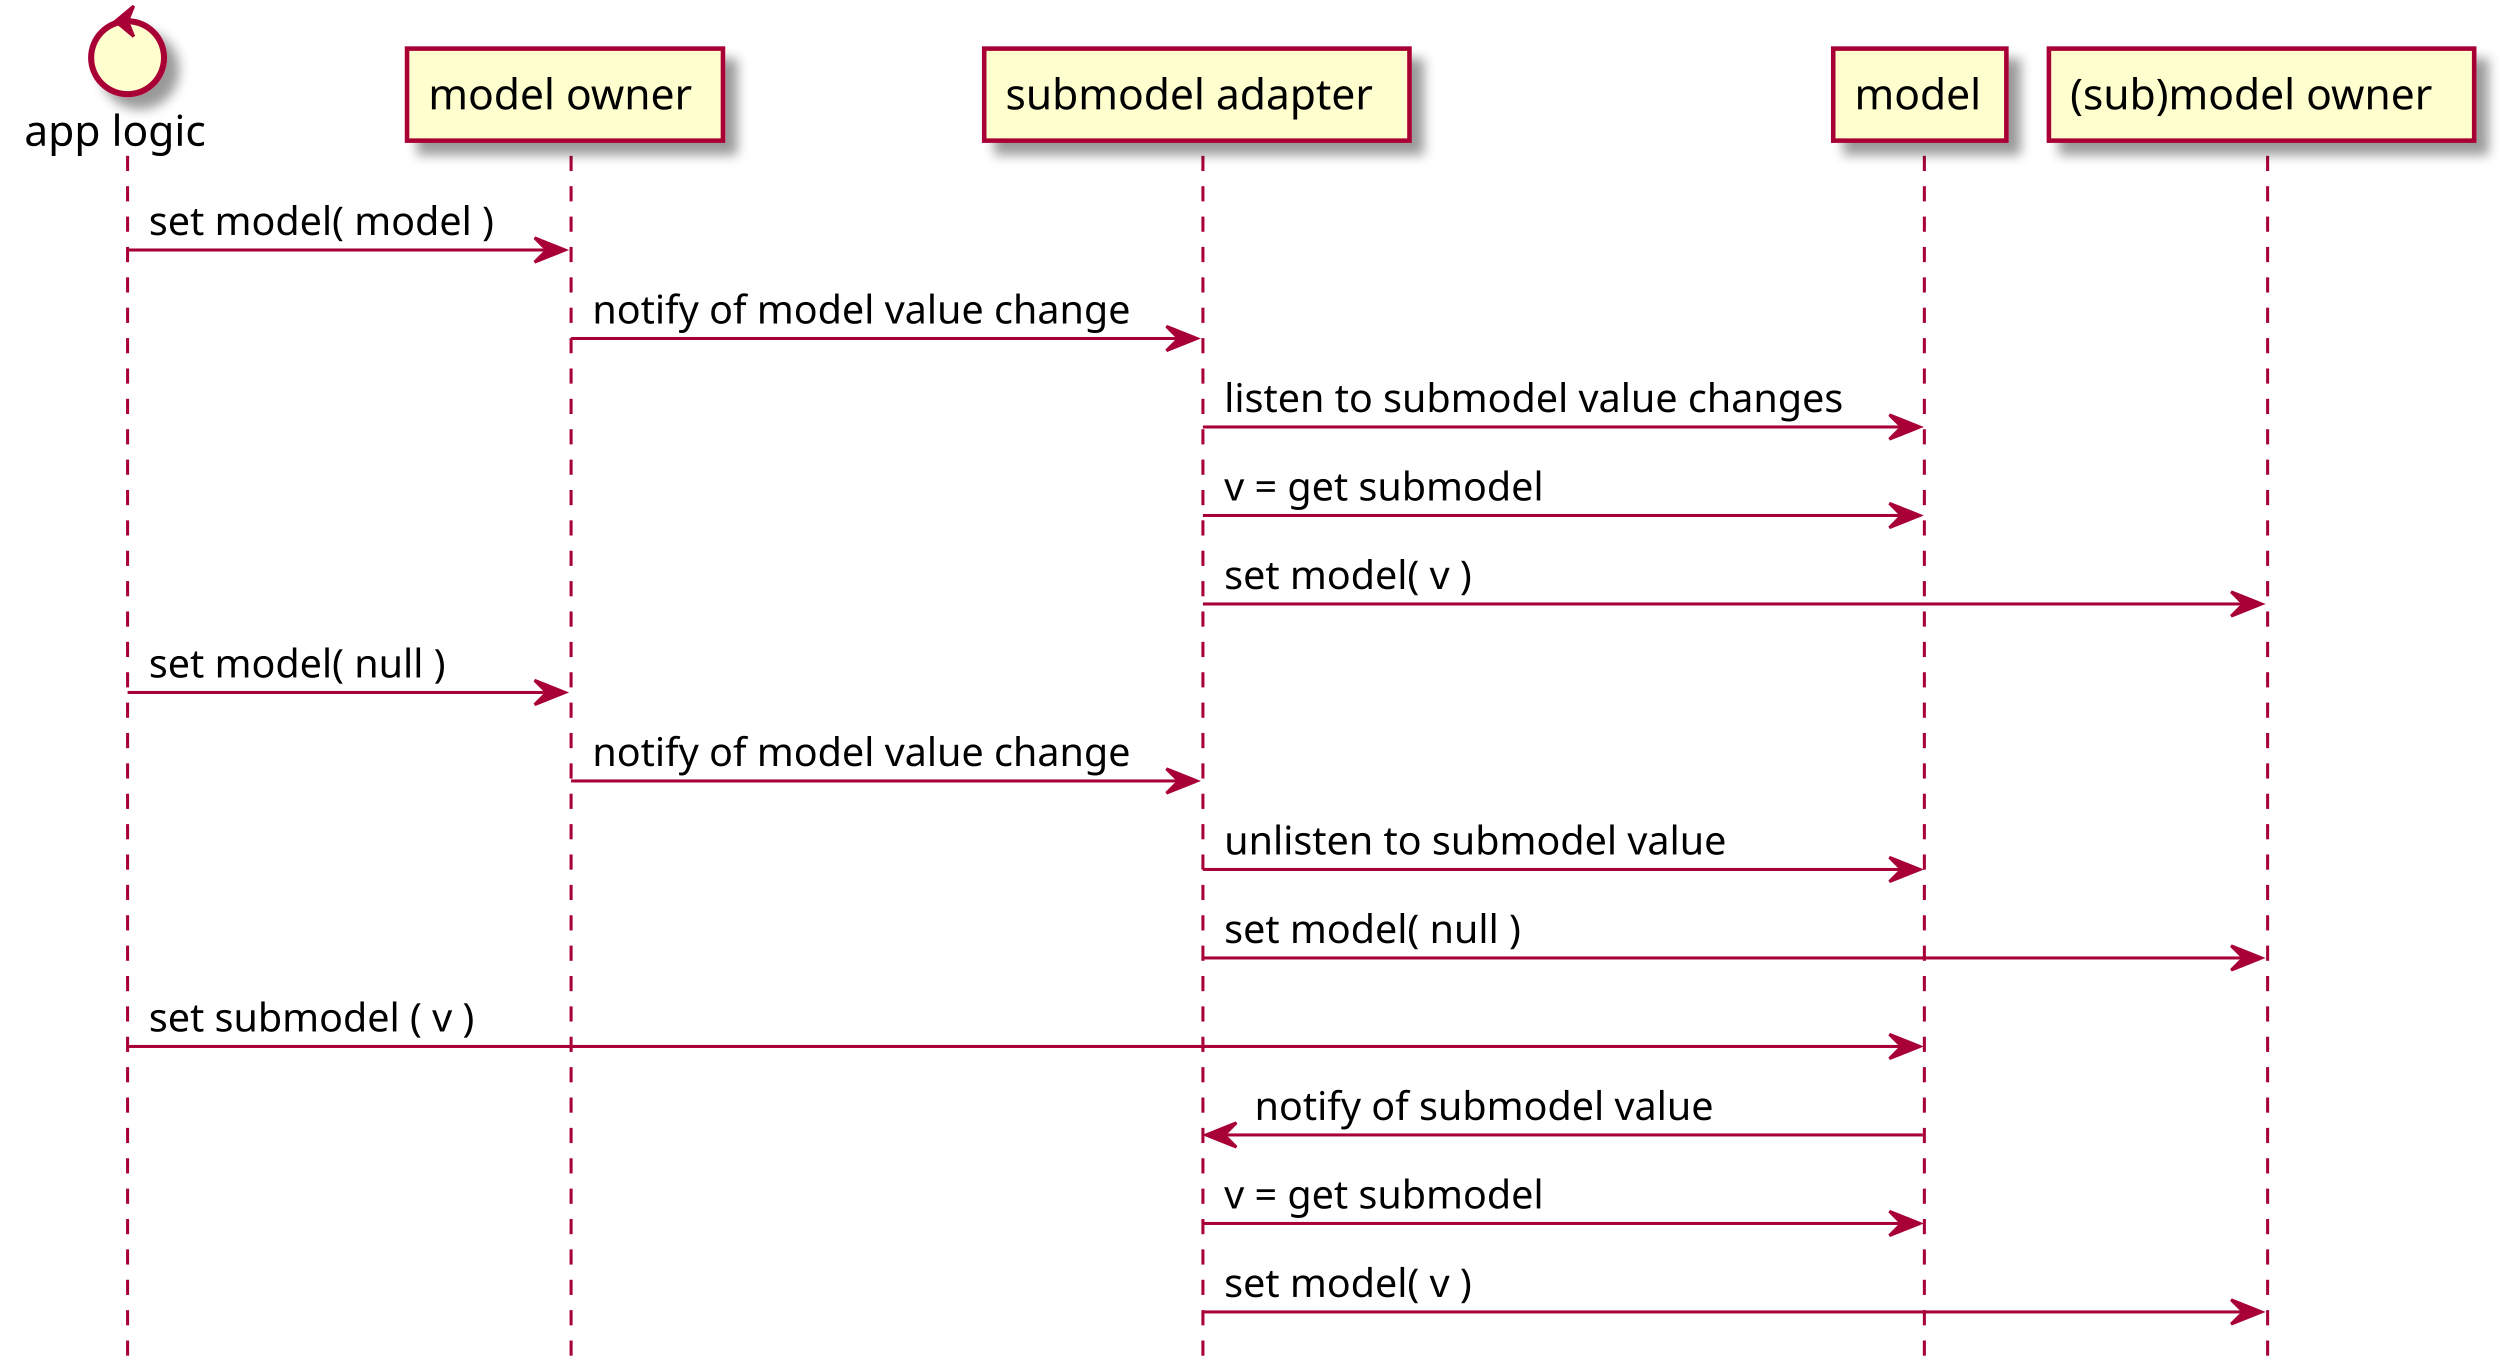
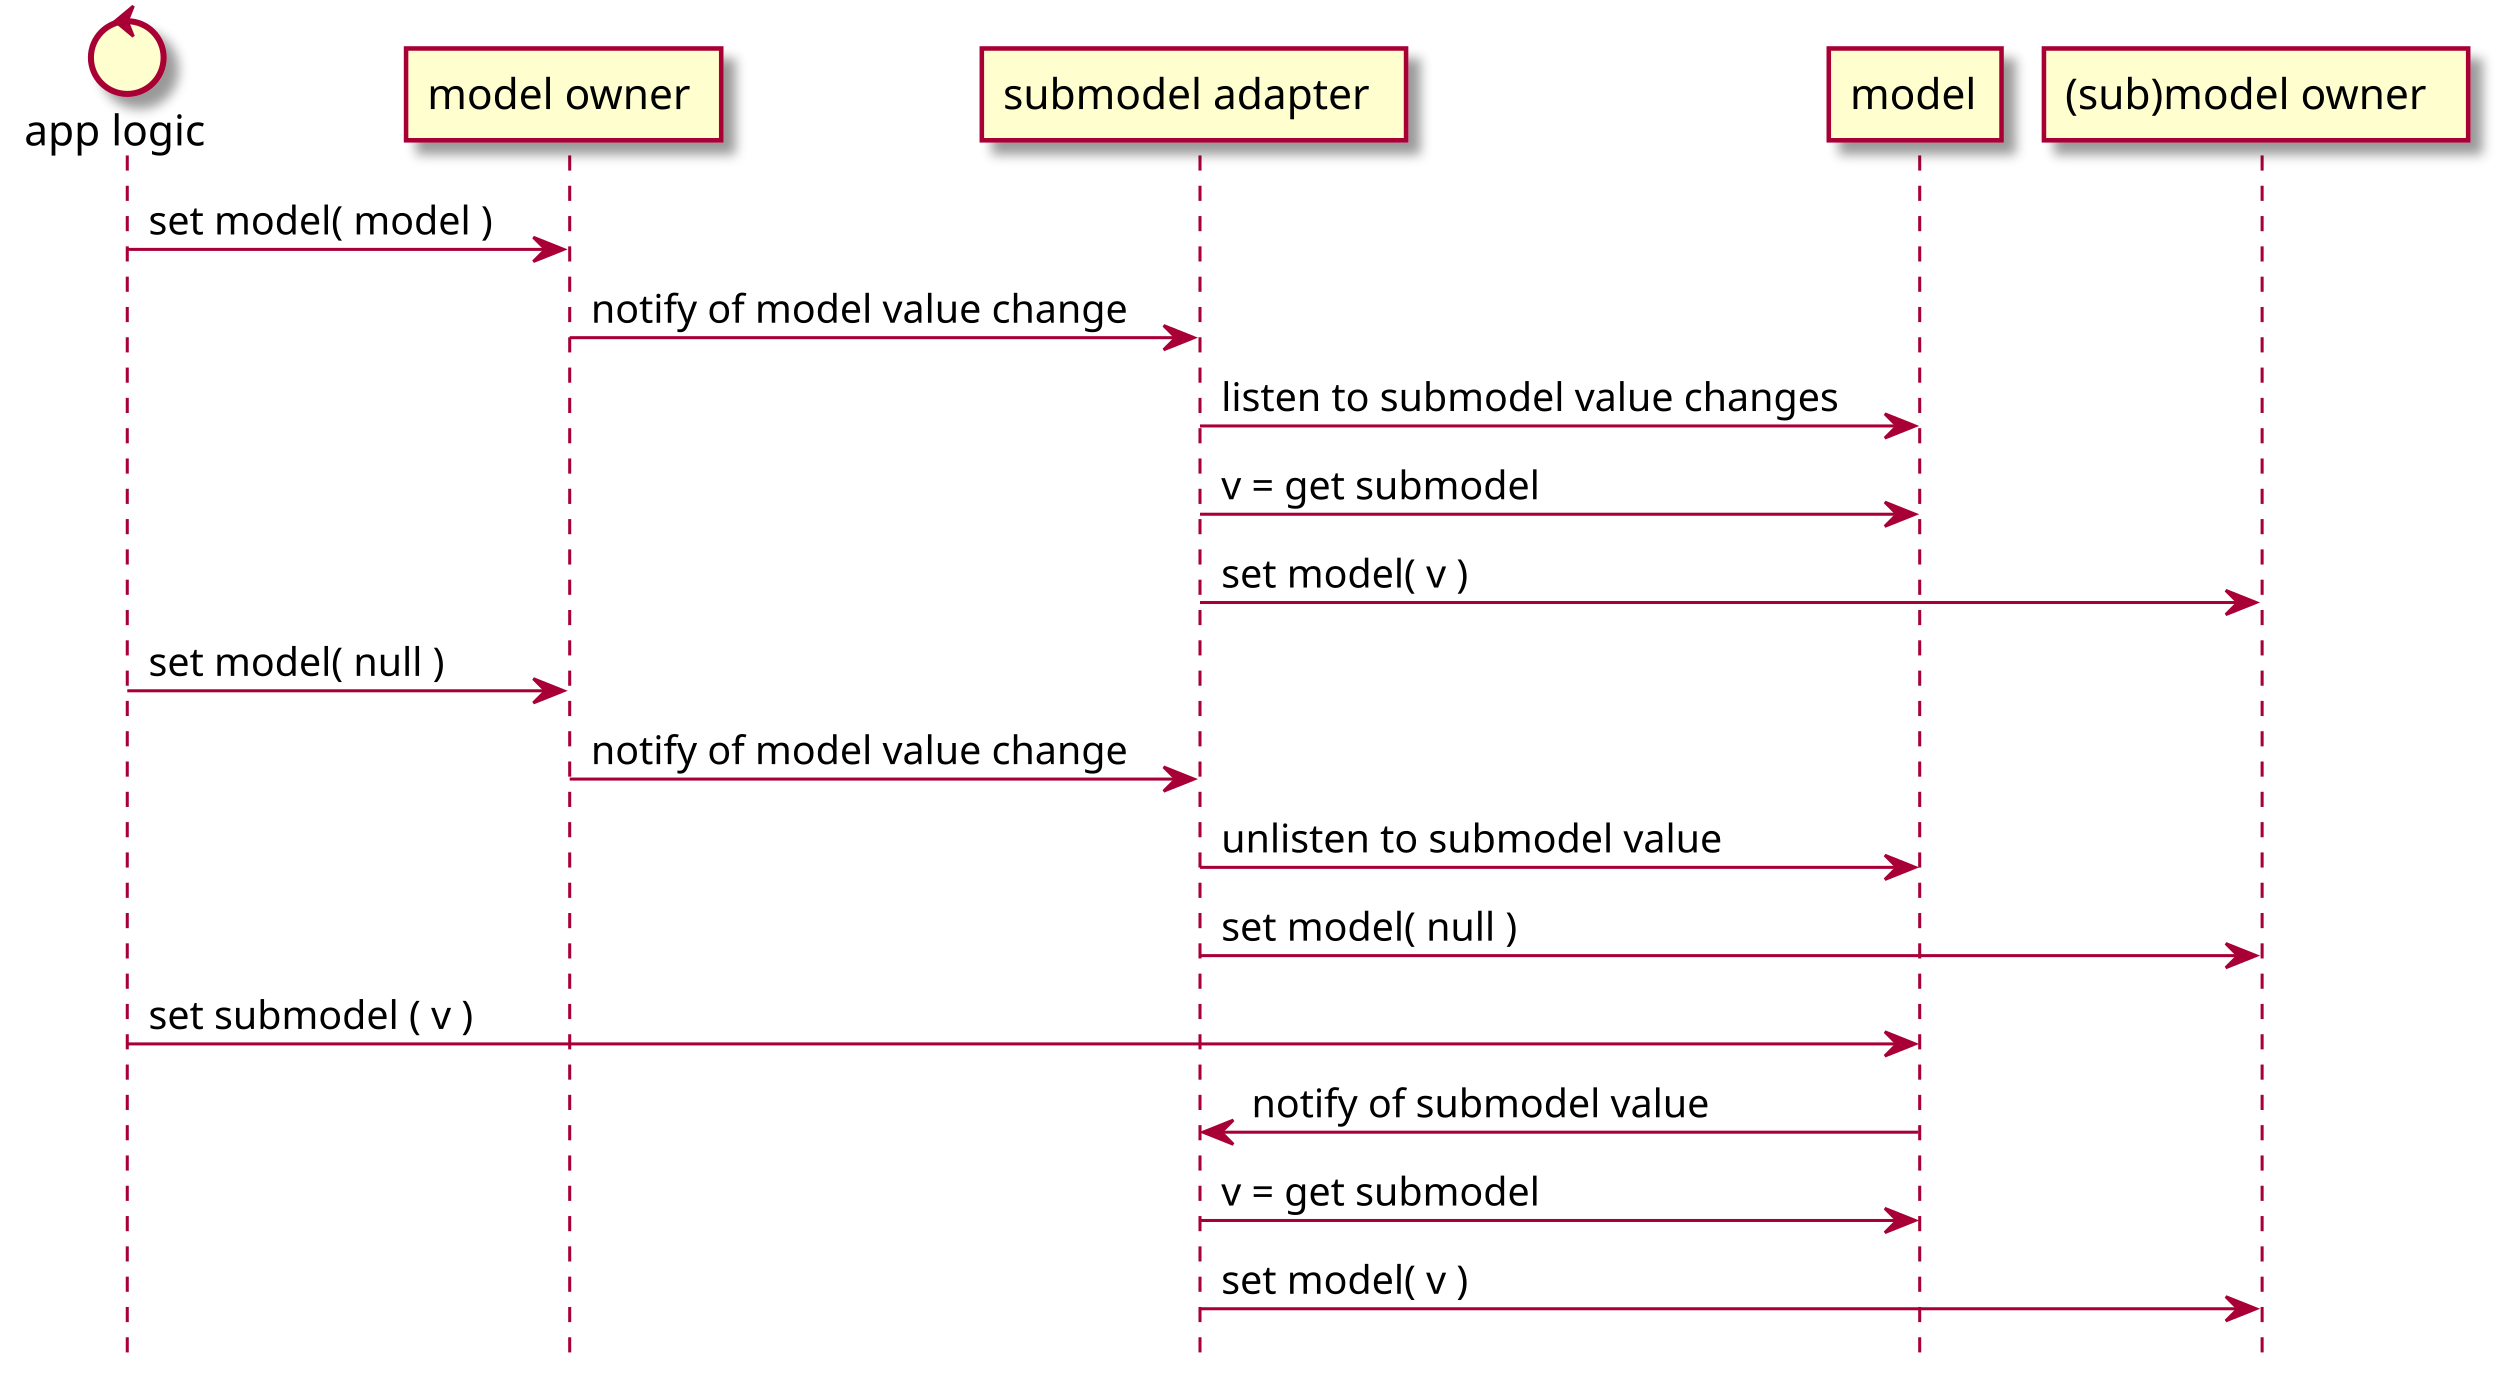
- <svg xmlns="http://www.w3.org/2000/svg" contentScriptType="application/ecmascript" contentStyleType="text/css" height="451px" preserveAspectRatio="none" style="width:823px;height:451px;" version="1.1" viewBox="0 0 823 451" width="823px" zoomAndPan="magnify">
+ <svg xmlns="http://www.w3.org/2000/svg" contentScriptType="application/ecmascript" contentStyleType="text/css" height="462px" preserveAspectRatio="none" style="width:825px;height:462px;" version="1.1" viewBox="0 0 825 462" width="825px" zoomAndPan="magnify">
  <defs>
-     <filter height="300%" id="f1q981y" width="300%" x="-1" y="-1">
+     <filter height="300%" id="f1nepbfnk80cr9" width="300%" x="-1" y="-1">
      <feGaussianBlur result="blurOut" stdDeviation="2.0" />
      <feColorMatrix in="blurOut" result="blurOut2" type="matrix" values="0 0 0 0 0 0 0 0 0 0 0 0 0 0 0 0 0 0 .4 0" />
      <feOffset dx="4.0" dy="4.0" in="blurOut2" result="blurOut3" />
      <feBlend in="SourceGraphic" in2="blurOut3" mode="normal" />
    </filter>
  </defs>
  <g>
    <line style="stroke: #A80036; stroke-width: 1.0; stroke-dasharray: 5.0,5.0;" x1="42" x2="42" y1="51.297" y2="450.023" />
    <line style="stroke: #A80036; stroke-width: 1.0; stroke-dasharray: 5.0,5.0;" x1="188" x2="188" y1="51.297" y2="450.023" />
    <line style="stroke: #A80036; stroke-width: 1.0; stroke-dasharray: 5.0,5.0;" x1="396" x2="396" y1="51.297" y2="450.023" />
    <line style="stroke: #A80036; stroke-width: 1.0; stroke-dasharray: 5.0,5.0;" x1="633.5" x2="633.5" y1="51.297" y2="450.023" />
    <line style="stroke: #A80036; stroke-width: 1.0; stroke-dasharray: 5.0,5.0;" x1="746.5" x2="746.5" y1="51.297" y2="450.023" />
    <text fill="#000000" font-family="sans-serif" font-size="14" lengthAdjust="spacingAndGlyphs" textLength="62" x="8" y="47.995">app logic</text>
-     <ellipse cx="42" cy="19" fill="#FEFECE" filter="url(#f1q981y)" rx="12" ry="12" style="stroke: #A80036; stroke-width: 2.0;" />
+     <ellipse cx="42" cy="19" fill="#FEFECE" filter="url(#f1nepbfnk80cr9)" rx="12" ry="12" style="stroke: #A80036; stroke-width: 2.0;" />
    <polygon fill="#A80036" points="38,7,44,2,42,7,44,12,38,7" style="stroke: #A80036; stroke-width: 1.0;" />
-     <rect fill="#FEFECE" filter="url(#f1q981y)" height="30.297" style="stroke: #A80036; stroke-width: 1.5;" width="104" x="134" y="16" />
+     <rect fill="#FEFECE" filter="url(#f1nepbfnk80cr9)" height="30.297" style="stroke: #A80036; stroke-width: 1.5;" width="104" x="134" y="16" />
    <text fill="#000000" font-family="sans-serif" font-size="14" lengthAdjust="spacingAndGlyphs" textLength="90" x="141" y="35.995">model owner</text>
-     <rect fill="#FEFECE" filter="url(#f1q981y)" height="30.297" style="stroke: #A80036; stroke-width: 1.5;" width="140" x="324" y="16" />
+     <rect fill="#FEFECE" filter="url(#f1nepbfnk80cr9)" height="30.297" style="stroke: #A80036; stroke-width: 1.5;" width="140" x="324" y="16" />
    <text fill="#000000" font-family="sans-serif" font-size="14" lengthAdjust="spacingAndGlyphs" textLength="126" x="331" y="35.995">submodel adapter</text>
-     <rect fill="#FEFECE" filter="url(#f1q981y)" height="30.297" style="stroke: #A80036; stroke-width: 1.5;" width="57" x="603.5" y="16" />
+     <rect fill="#FEFECE" filter="url(#f1nepbfnk80cr9)" height="30.297" style="stroke: #A80036; stroke-width: 1.5;" width="57" x="603.5" y="16" />
    <text fill="#000000" font-family="sans-serif" font-size="14" lengthAdjust="spacingAndGlyphs" textLength="43" x="610.5" y="35.995">model</text>
-     <rect fill="#FEFECE" filter="url(#f1q981y)" height="30.297" style="stroke: #A80036; stroke-width: 1.5;" width="140" x="674.5" y="16" />
+     <rect fill="#FEFECE" filter="url(#f1nepbfnk80cr9)" height="30.297" style="stroke: #A80036; stroke-width: 1.5;" width="140" x="674.5" y="16" />
    <text fill="#000000" font-family="sans-serif" font-size="14" lengthAdjust="spacingAndGlyphs" textLength="126" x="681.5" y="35.995">(sub)model owner</text>
    <polygon fill="#A80036" points="176,78.297,186,82.297,176,86.297,180,82.297" style="stroke: #A80036; stroke-width: 1.0;" />
    <line style="stroke: #A80036; stroke-width: 1.0;" x1="42" x2="182" y1="82.297" y2="82.297" />
    <text fill="#000000" font-family="sans-serif" font-size="13" lengthAdjust="spacingAndGlyphs" textLength="122" x="49" y="77.364">set model( model )</text>
    <polygon fill="#A80036" points="384,107.43,394,111.43,384,115.43,388,111.43" style="stroke: #A80036; stroke-width: 1.0;" />
    <line style="stroke: #A80036; stroke-width: 1.0;" x1="188" x2="390" y1="111.43" y2="111.43" />
    <text fill="#000000" font-family="sans-serif" font-size="13" lengthAdjust="spacingAndGlyphs" textLength="184" x="195" y="106.497">notify of model value change</text>
    <polygon fill="#A80036" points="622,136.562,632,140.562,622,144.562,626,140.562" style="stroke: #A80036; stroke-width: 1.0;" />
    <line style="stroke: #A80036; stroke-width: 1.0;" x1="396" x2="628" y1="140.562" y2="140.562" />
    <text fill="#000000" font-family="sans-serif" font-size="13" lengthAdjust="spacingAndGlyphs" textLength="214" x="403" y="135.629">listen to submodel value changes</text>
    <polygon fill="#A80036" points="622,165.695,632,169.695,622,173.695,626,169.695" style="stroke: #A80036; stroke-width: 1.0;" />
    <line style="stroke: #A80036; stroke-width: 1.0;" x1="396" x2="628" y1="169.695" y2="169.695" />
    <text fill="#000000" font-family="sans-serif" font-size="13" lengthAdjust="spacingAndGlyphs" textLength="114" x="403" y="164.762">v = get submodel</text>
    <polygon fill="#A80036" points="734.5,194.828,744.5,198.828,734.5,202.828,738.5,198.828" style="stroke: #A80036; stroke-width: 1.0;" />
    <line style="stroke: #A80036; stroke-width: 1.0;" x1="396" x2="740.5" y1="198.828" y2="198.828" />
    <text fill="#000000" font-family="sans-serif" font-size="13" lengthAdjust="spacingAndGlyphs" textLength="89" x="403" y="193.895">set model( v )</text>
    <polygon fill="#A80036" points="176,223.961,186,227.961,176,231.961,180,227.961" style="stroke: #A80036; stroke-width: 1.0;" />
    <line style="stroke: #A80036; stroke-width: 1.0;" x1="42" x2="182" y1="227.961" y2="227.961" />
    <text fill="#000000" font-family="sans-serif" font-size="13" lengthAdjust="spacingAndGlyphs" textLength="104" x="49" y="223.028">set model( null )</text>
    <polygon fill="#A80036" points="384,253.094,394,257.094,384,261.094,388,257.094" style="stroke: #A80036; stroke-width: 1.0;" />
    <line style="stroke: #A80036; stroke-width: 1.0;" x1="188" x2="390" y1="257.094" y2="257.094" />
    <text fill="#000000" font-family="sans-serif" font-size="13" lengthAdjust="spacingAndGlyphs" textLength="184" x="195" y="252.161">notify of model value change</text>
    <polygon fill="#A80036" points="622,282.227,632,286.227,622,290.227,626,286.227" style="stroke: #A80036; stroke-width: 1.0;" />
    <line style="stroke: #A80036; stroke-width: 1.0;" x1="396" x2="628" y1="286.227" y2="286.227" />
    <text fill="#000000" font-family="sans-serif" font-size="13" lengthAdjust="spacingAndGlyphs" textLength="172" x="403" y="281.293">unlisten to submodel value</text>
    <polygon fill="#A80036" points="734.5,311.359,744.5,315.359,734.5,319.359,738.5,315.359" style="stroke: #A80036; stroke-width: 1.0;" />
    <line style="stroke: #A80036; stroke-width: 1.0;" x1="396" x2="740.5" y1="315.359" y2="315.359" />
    <text fill="#000000" font-family="sans-serif" font-size="13" lengthAdjust="spacingAndGlyphs" textLength="104" x="403" y="310.426">set model( null )</text>
    <polygon fill="#A80036" points="622,340.492,632,344.492,622,348.492,626,344.492" style="stroke: #A80036; stroke-width: 1.0;" />
    <line style="stroke: #A80036; stroke-width: 1.0;" x1="42" x2="628" y1="344.492" y2="344.492" />
    <text fill="#000000" font-family="sans-serif" font-size="13" lengthAdjust="spacingAndGlyphs" textLength="116" x="49" y="339.559">set submodel ( v )</text>
    <polygon fill="#A80036" points="407,369.625,397,373.625,407,377.625,403,373.625" style="stroke: #A80036; stroke-width: 1.0;" />
    <line style="stroke: #A80036; stroke-width: 1.0;" x1="401" x2="633" y1="373.625" y2="373.625" />
    <text fill="#000000" font-family="sans-serif" font-size="13" lengthAdjust="spacingAndGlyphs" textLength="156" x="413" y="368.692">notify of submodel value</text>
    <polygon fill="#A80036" points="622,398.758,632,402.758,622,406.758,626,402.758" style="stroke: #A80036; stroke-width: 1.0;" />
    <line style="stroke: #A80036; stroke-width: 1.0;" x1="396" x2="628" y1="402.758" y2="402.758" />
    <text fill="#000000" font-family="sans-serif" font-size="13" lengthAdjust="spacingAndGlyphs" textLength="114" x="403" y="397.825">v = get submodel</text>
    <polygon fill="#A80036" points="734.5,427.891,744.5,431.891,734.5,435.891,738.5,431.891" style="stroke: #A80036; stroke-width: 1.0;" />
    <line style="stroke: #A80036; stroke-width: 1.0;" x1="396" x2="740.5" y1="431.891" y2="431.891" />
    <text fill="#000000" font-family="sans-serif" font-size="13" lengthAdjust="spacingAndGlyphs" textLength="89" x="403" y="426.957">set model( v )</text>
  </g>
</svg>
